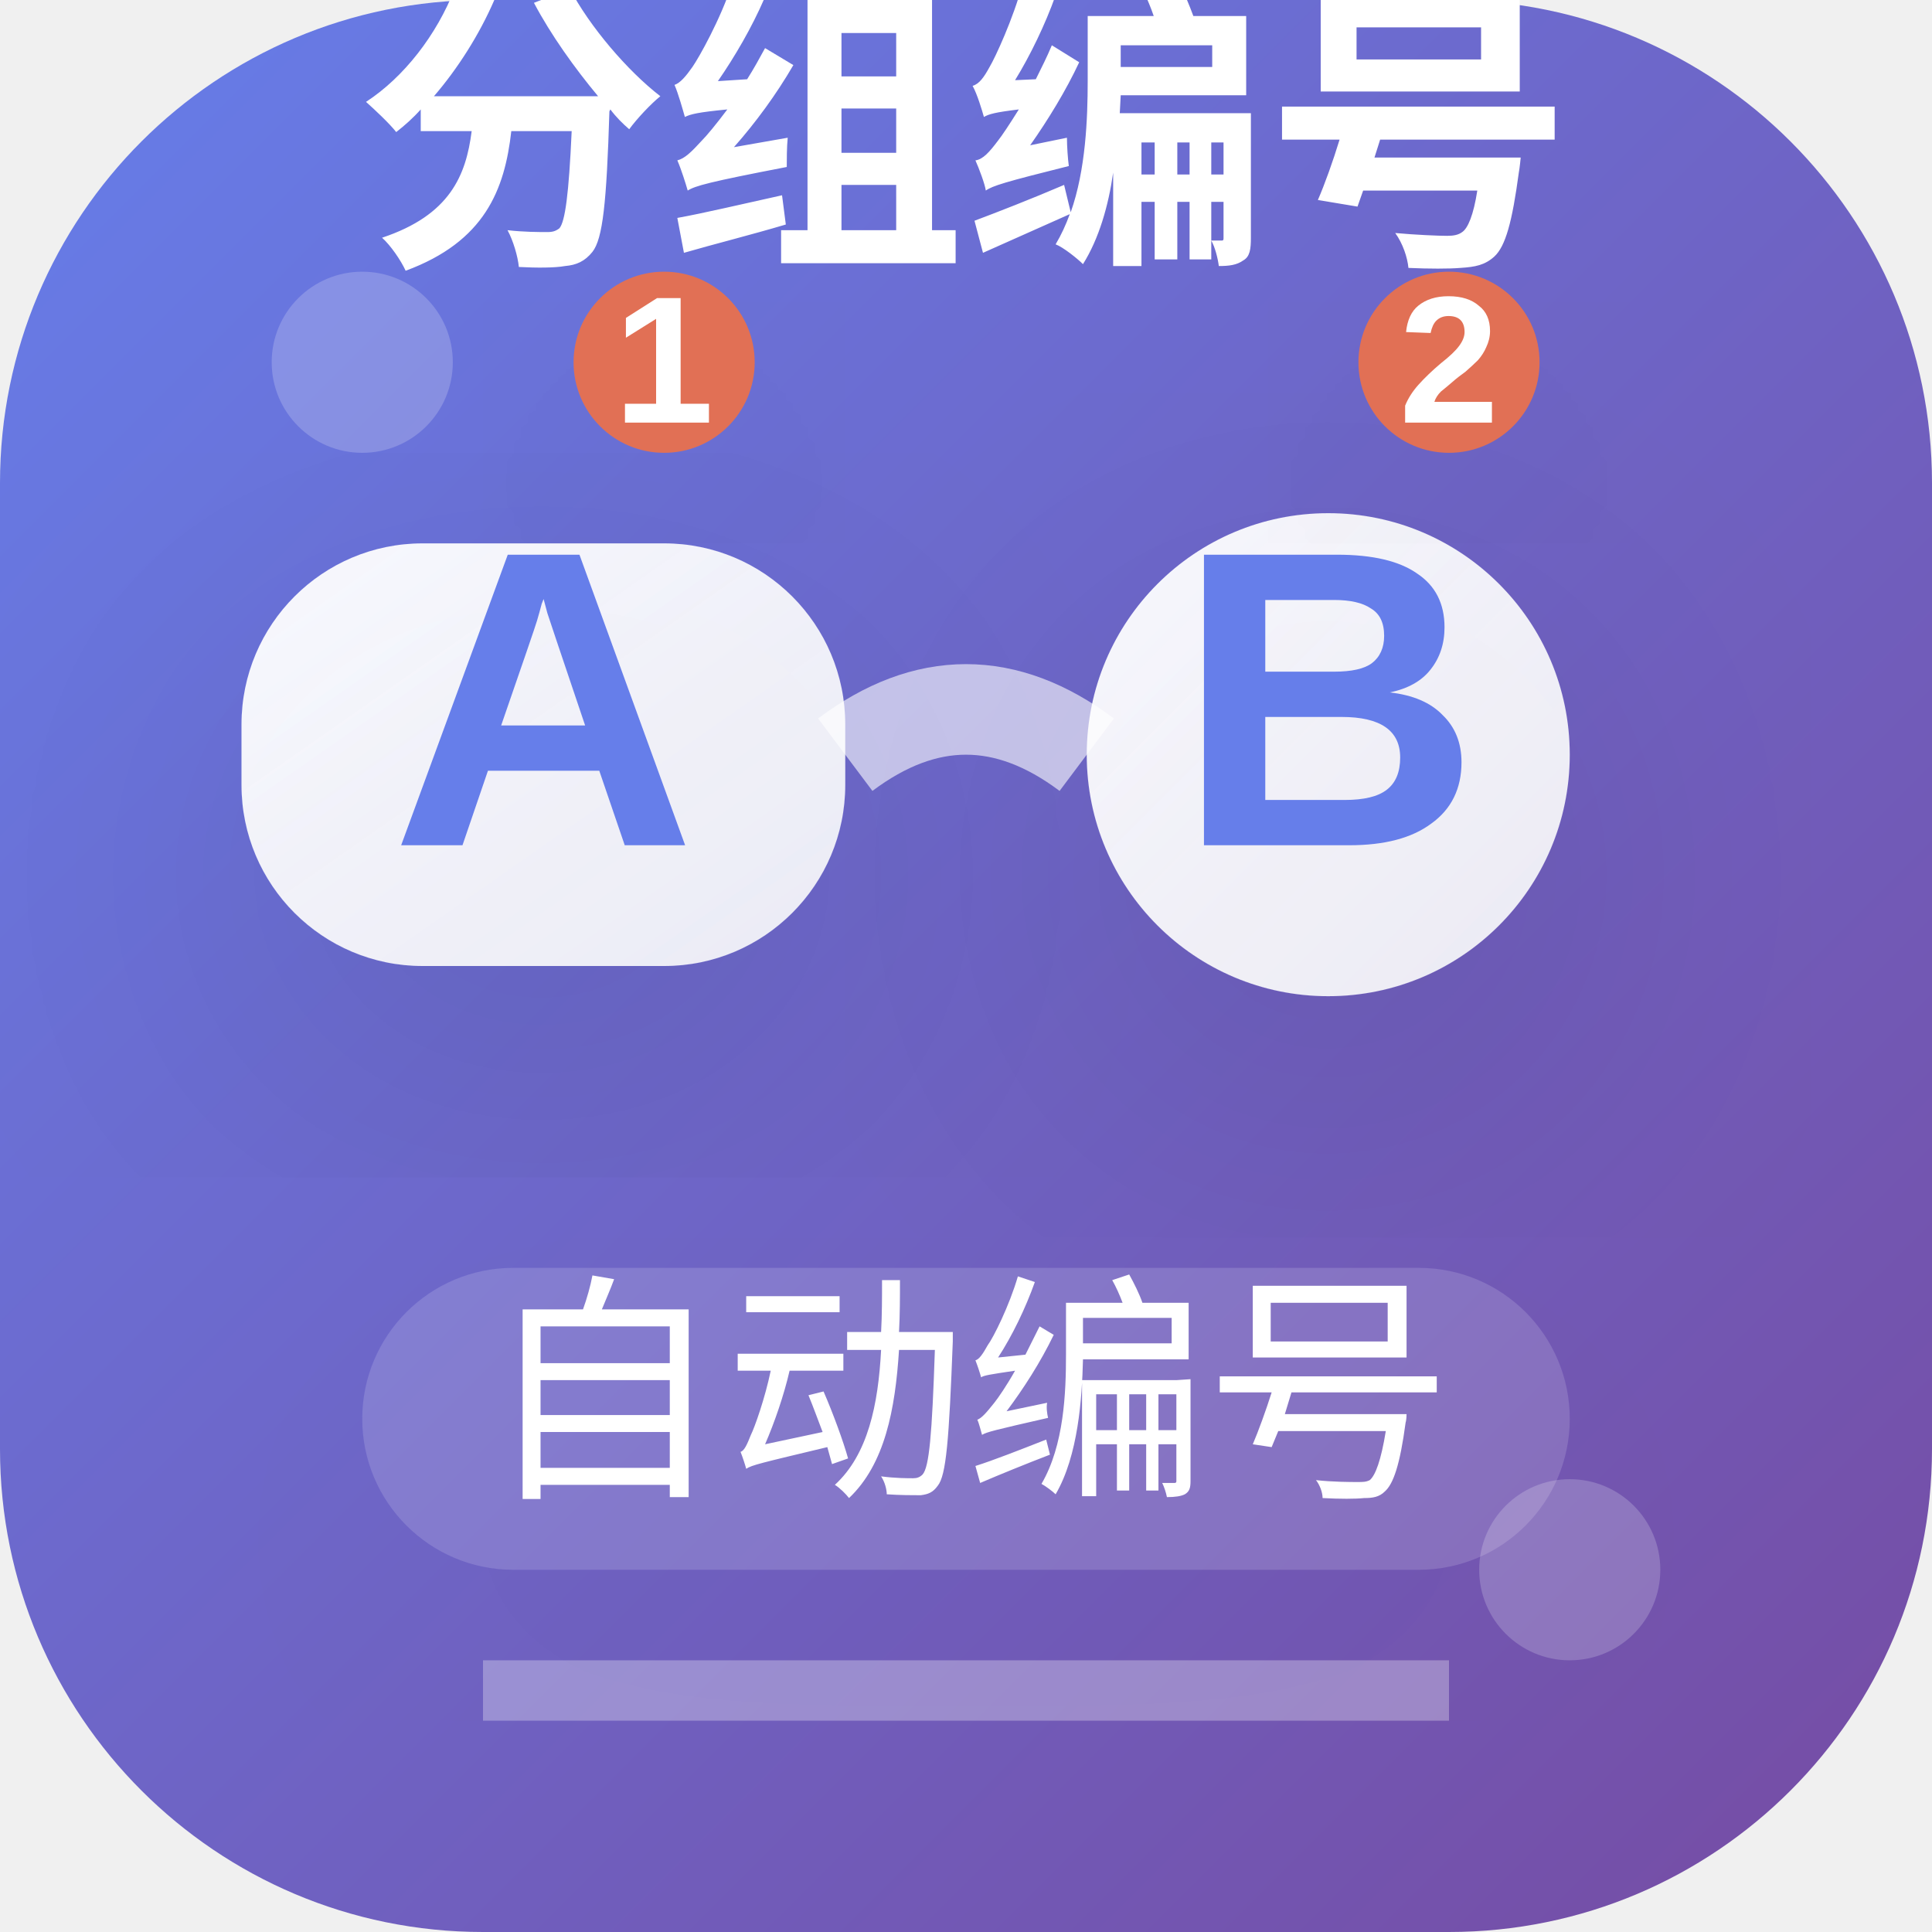
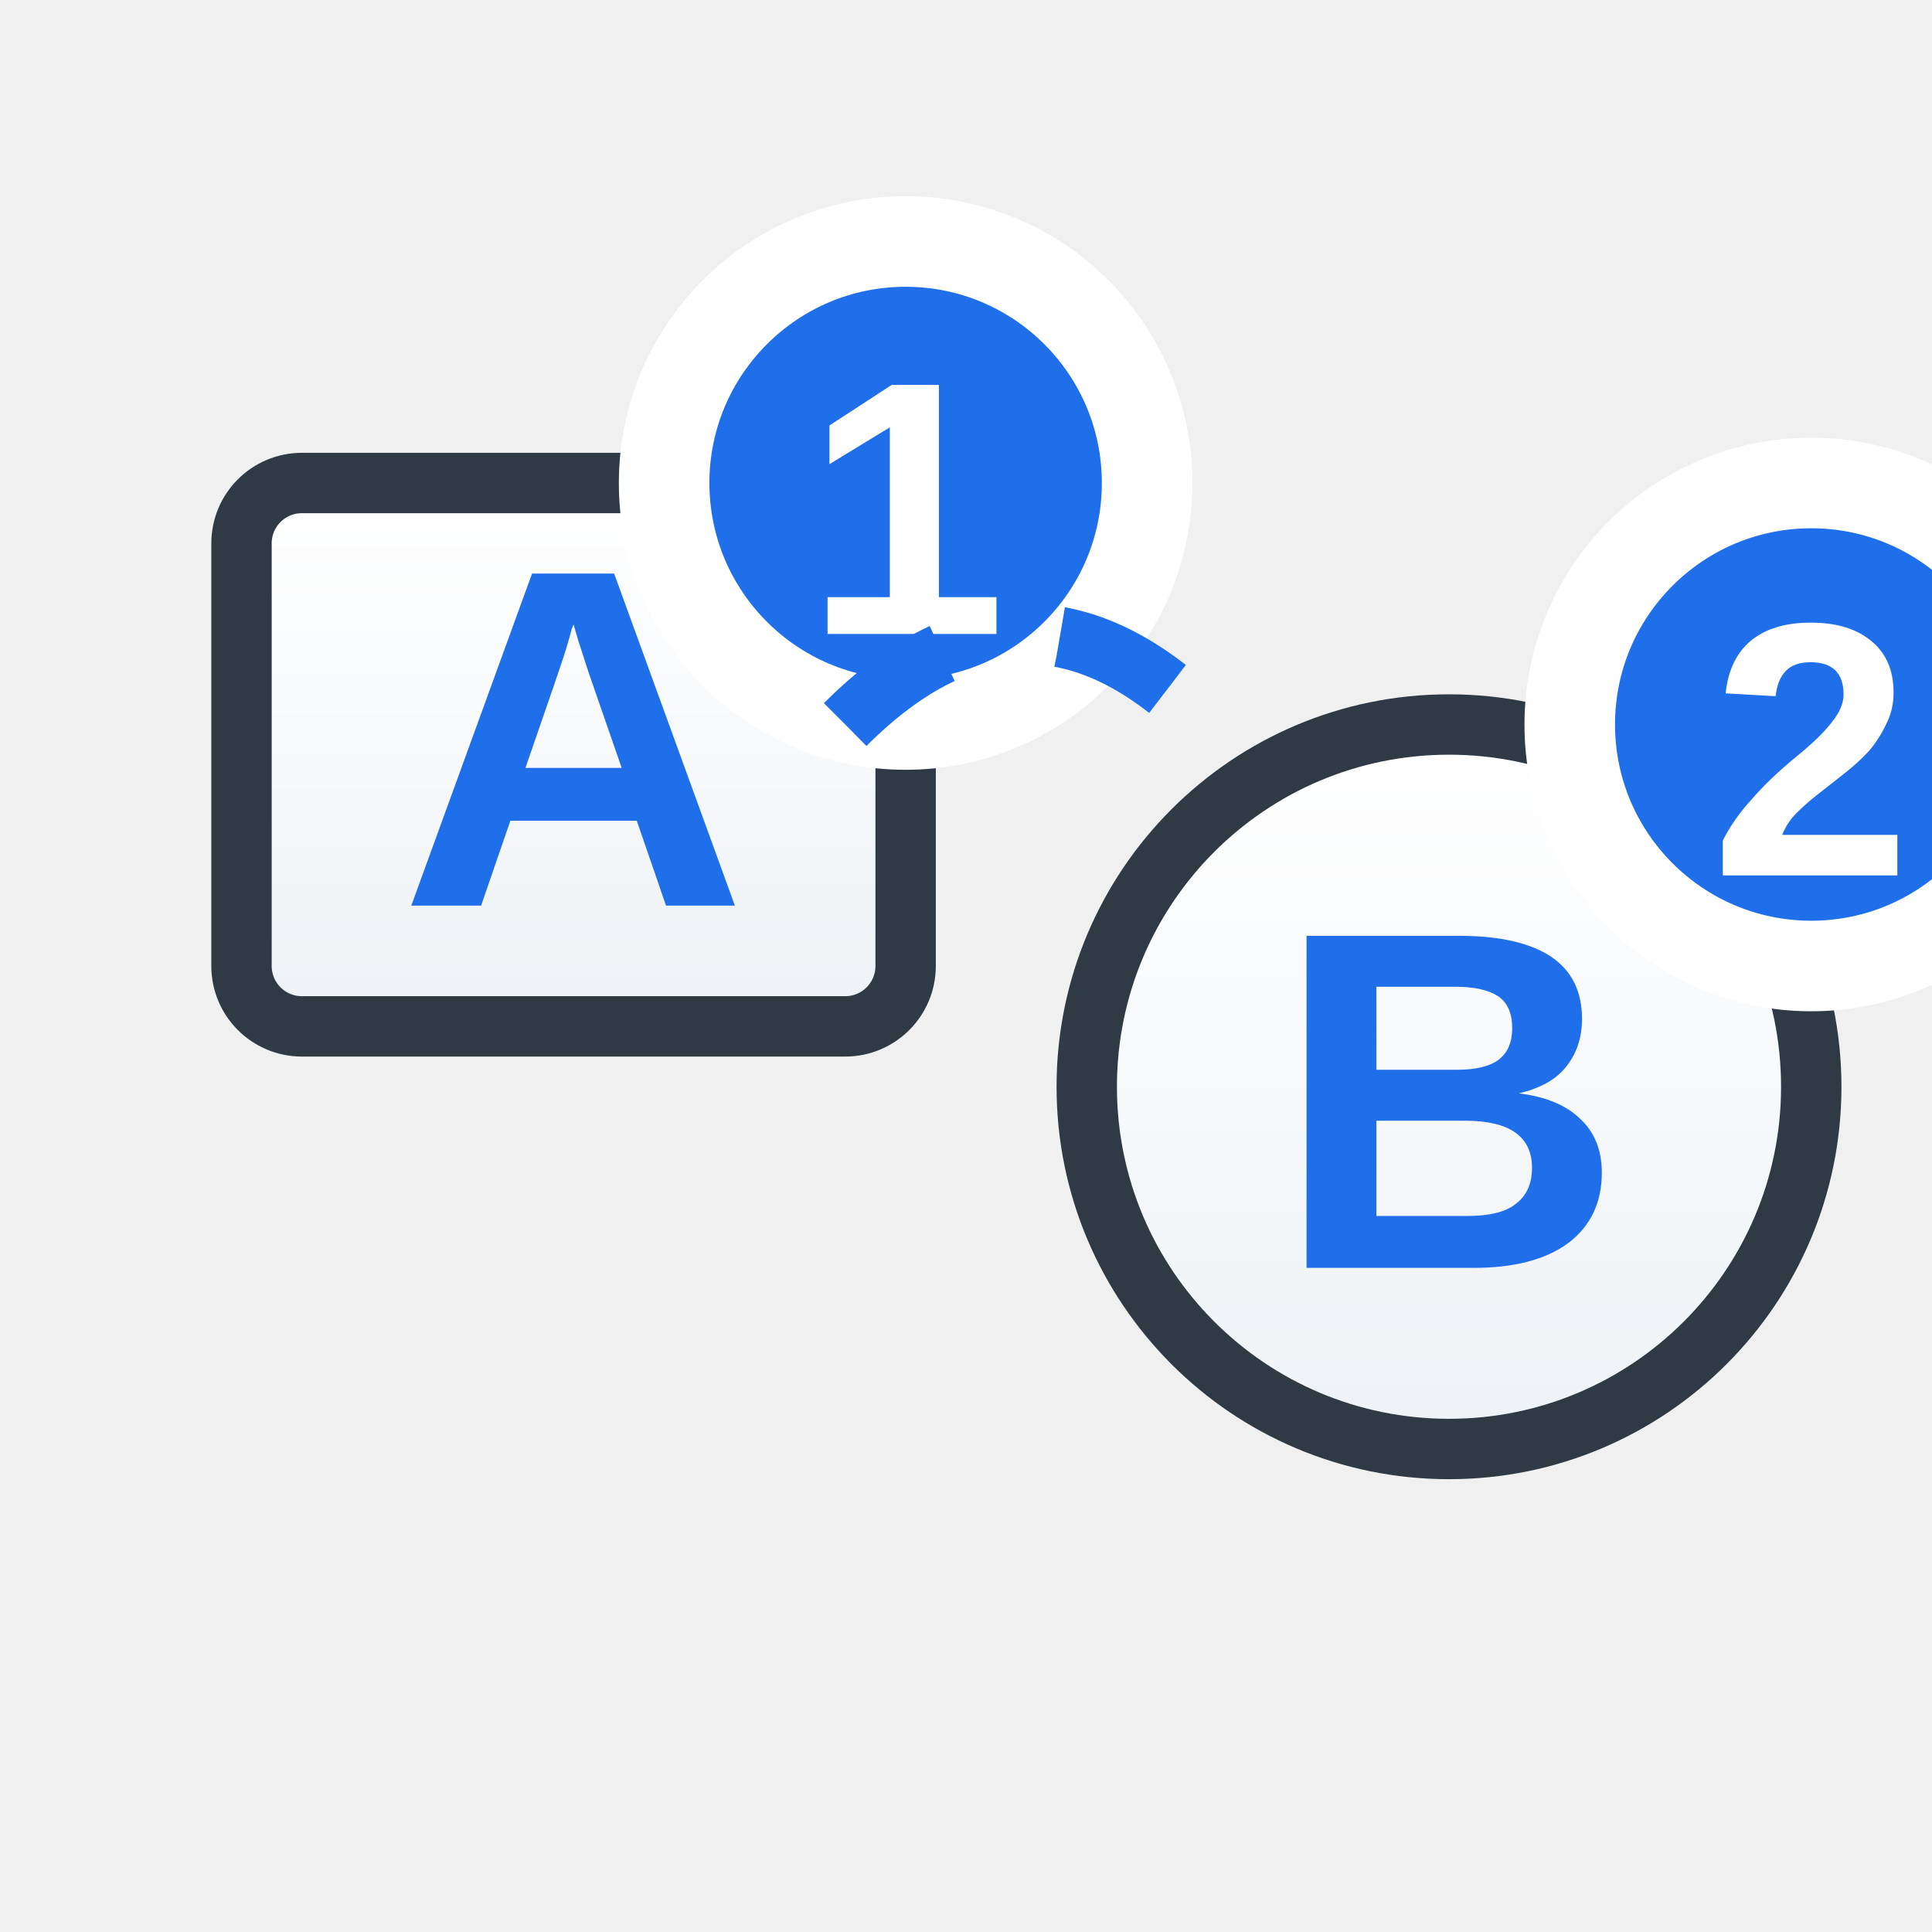
<svg xmlns="http://www.w3.org/2000/svg" width="32" height="32" viewBox="0 0 32 32" fill="none">
  <defs>
-     <linearGradient id="bgGradient" x1="0%" y1="0%" x2="100%" y2="100%">
-       <stop offset="0%" style="stop-color:#667eea;stop-opacity:1" />
-       <stop offset="100%" style="stop-color:#764ba2;stop-opacity:1" />
+     <linearGradient id="groupGrad" x1="0%" y1="0%" x2="0%" y2="100%">
+       <stop offset="0%" stop-color="#FFFFFF" />
+       <stop offset="100%" stop-color="#EEF2F6" />
    </linearGradient>
-     <linearGradient id="cardGradient" x1="0%" y1="0%" x2="100%" y2="100%">
-       <stop offset="0%" style="stop-color:#ffffff;stop-opacity:0.95" />
-       <stop offset="100%" style="stop-color:#f8f9fa;stop-opacity:0.9" />
-     </linearGradient>
-     <filter id="cardShadow" x="-50%" y="-50%" width="200%" height="200%">
-       <feDropShadow dx="0" dy="2" stdDeviation="3" flood-color="#000000" flood-opacity="0.1" />
-     </filter>
  </defs>
-   <rect x="0" y="0" width="32" height="32" rx="8" fill="url(#bgGradient)" />
-   <circle cx="6" cy="6" r="1.5" fill="#ffffff" opacity="0.2" />
-   <circle cx="26" cy="26" r="1.5" fill="#ffffff" opacity="0.2" />
-   <rect x="4" y="9" width="10" height="7" rx="3" fill="url(#cardGradient)" filter="url(#cardShadow)" />
-   <text x="9" y="14" fill="#667eea" font-family="SF Pro, Arial, sans-serif" font-size="7" font-weight="bold" text-anchor="middle">A</text>
-   <circle cx="11" cy="6" r="1.5" fill="#e17055" filter="url(#cardShadow)" />
-   <text x="11" y="7" fill="#ffffff" font-family="SF Pro, Arial, sans-serif" font-size="3" font-weight="bold" text-anchor="middle">1</text>
-   <circle cx="22" cy="12.5" r="4" fill="url(#cardGradient)" filter="url(#cardShadow)" />
-   <text x="22" y="14" fill="#667eea" font-family="SF Pro, Arial, sans-serif" font-size="7" font-weight="bold" text-anchor="middle">B</text>
-   <circle cx="24" cy="6" r="1.5" fill="#e17055" filter="url(#cardShadow)" />
-   <text x="24" y="7" fill="#ffffff" font-family="SF Pro, Arial, sans-serif" font-size="3" font-weight="bold" text-anchor="middle">2</text>
-   <path d="M14 12.5 Q16 11 18 12.5" stroke="#ffffff" stroke-width="1.5" opacity="0.6" fill="none" />
-   <text x="16" y="4" fill="#ffffff" font-family="PingFang SC, Microsoft YaHei, SF Pro, Arial, sans-serif" font-size="5" font-weight="600" text-anchor="middle">分组编号</text>
-   <rect x="6" y="21" width="20" height="5" rx="2.5" fill="#ffffff" opacity="0.15" filter="url(#cardShadow)" />
-   <text x="16" y="24.5" fill="#ffffff" font-family="PingFang SC, Microsoft YaHei, SF Pro, Arial, sans-serif" font-size="4" font-weight="500" text-anchor="middle">自动编号</text>
-   <line x1="8" y1="28" x2="24" y2="28" stroke="#ffffff" stroke-width="1" opacity="0.3" />
+   <g transform="translate(4, 8)">
+     <rect x="0" y="0" width="11" height="9" rx="1" fill="url(#groupGrad)" stroke="#2F3A45" stroke-width="1" />
+     <text x="5.5" y="7" fill="#1F6FEB" font-family="Segoe UI, Arial" font-size="8" font-weight="bold" text-anchor="middle">A</text>
+     <circle cx="11" cy="0" r="4" fill="#1F6FEB" stroke="#FFFFFF" stroke-width="1.5" />
+     <text x="11" y="2.5" fill="#FFFFFF" font-family="Segoe UI, Arial" font-size="6" font-weight="bold" text-anchor="middle">1</text>
+   </g>
+   <g transform="translate(18, 12)">
+     <circle cx="6" cy="6" r="6" fill="url(#groupGrad)" stroke="#2F3A45" stroke-width="1" />
+     <text x="6" y="9" fill="#1F6FEB" font-family="Segoe UI, Arial" font-size="8" font-weight="bold" text-anchor="middle">B</text>
+     <circle cx="12" cy="0" r="4" fill="#1F6FEB" stroke="#FFFFFF" stroke-width="1.5" />
+     <text x="12" y="2.5" fill="#FFFFFF" font-family="Segoe UI, Arial" font-size="6" font-weight="bold" text-anchor="middle">2</text>
+   </g>
+   <path d="M14 12c2-2 4-2 6 0" fill="none" stroke="#1F6FEB" stroke-width="1" stroke-dasharray="2,2" />
</svg>
